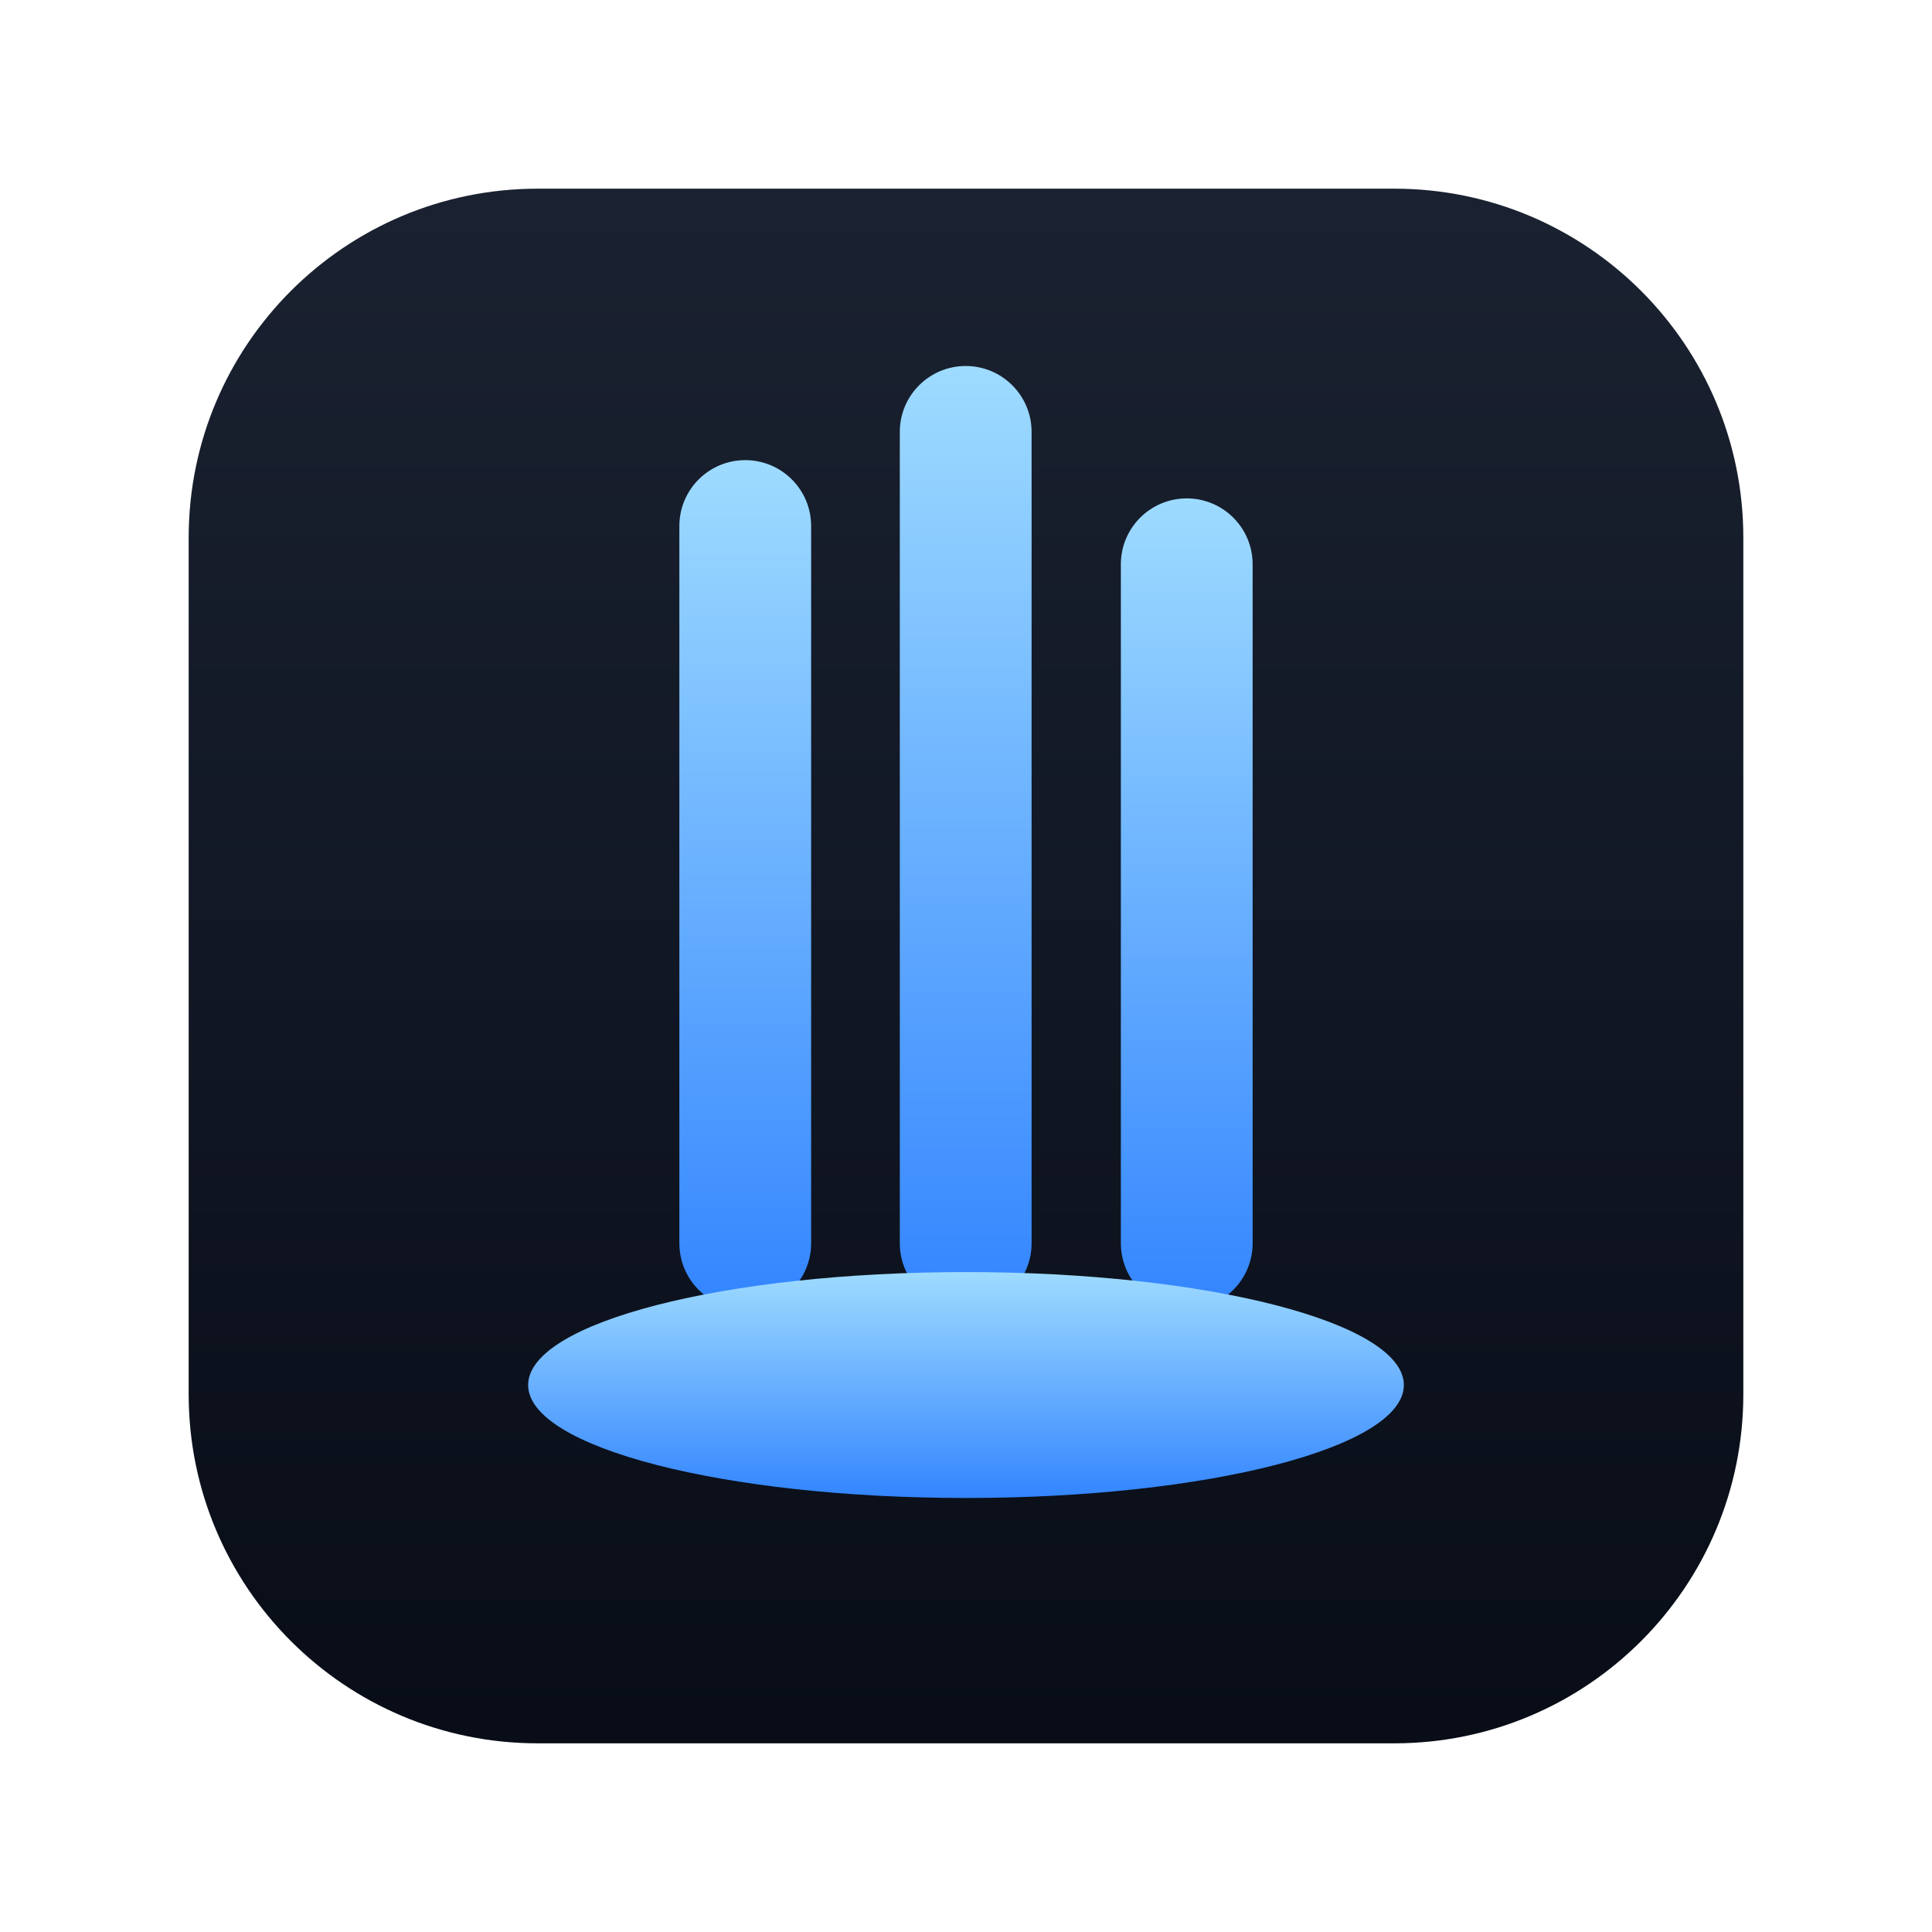
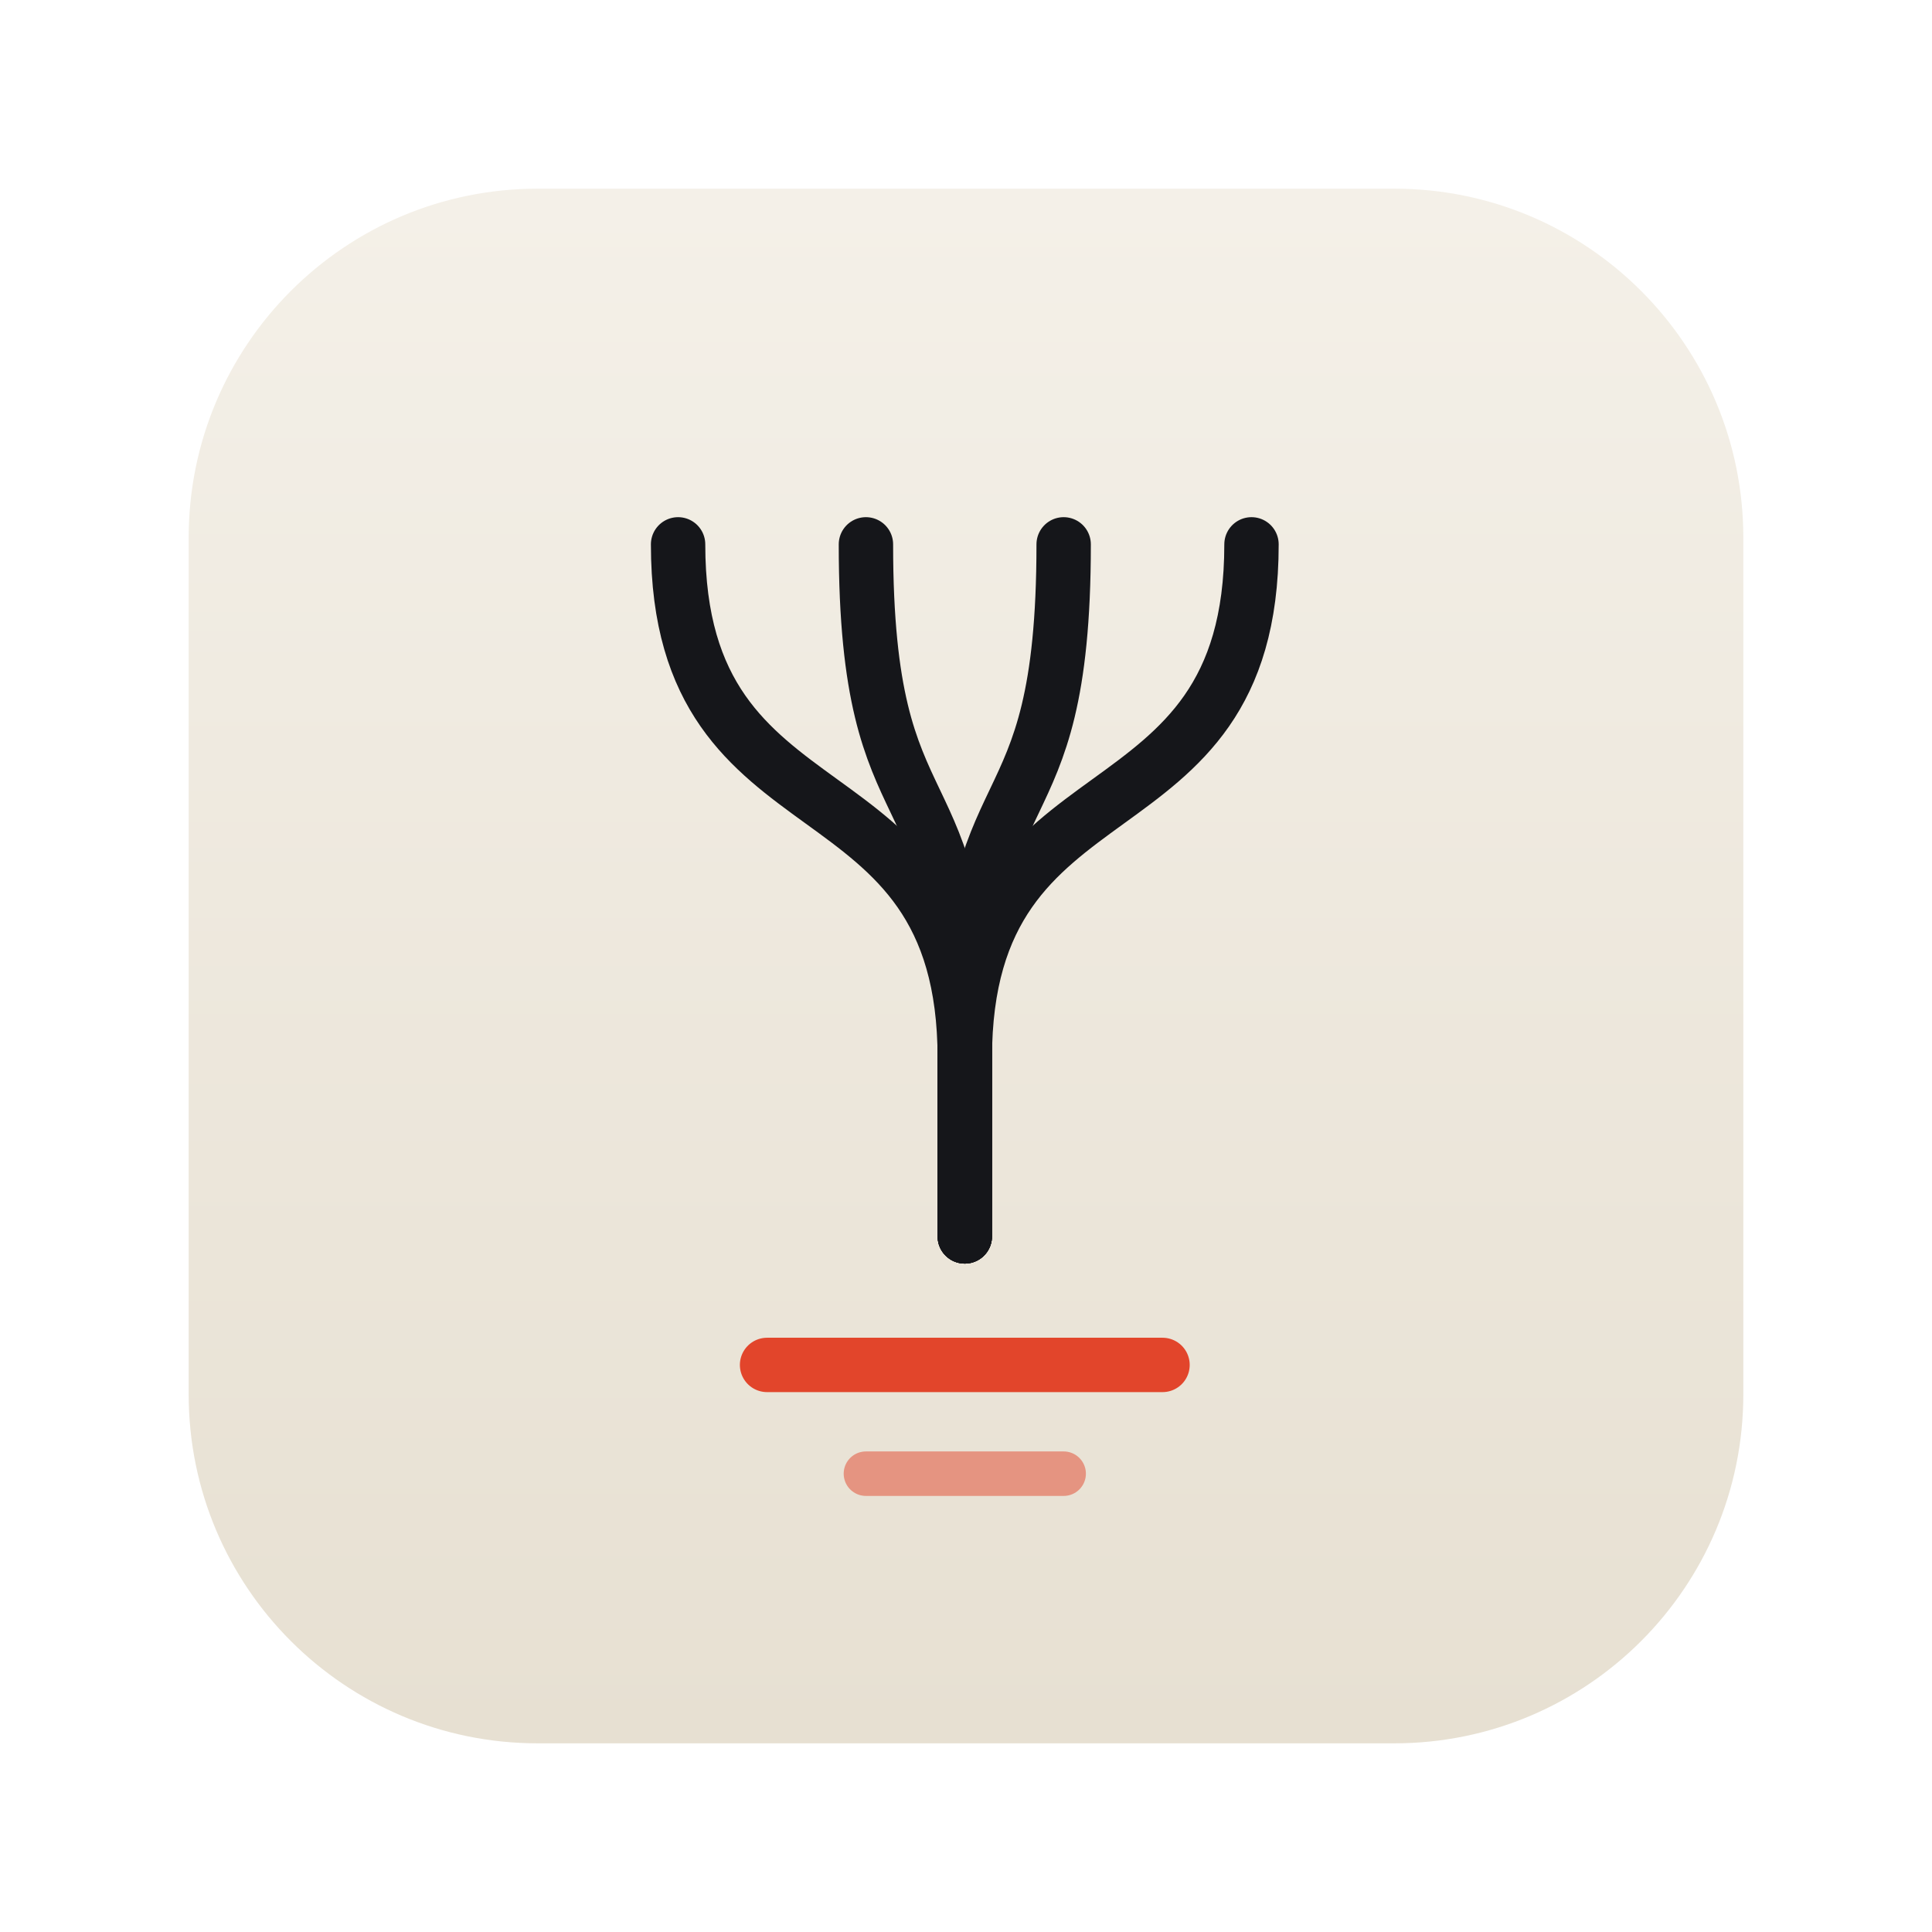
<svg xmlns="http://www.w3.org/2000/svg" viewBox="0 0 1024 1024">
  <defs>
-     <linearGradient id="tile" x1="0" y1="0" x2="0" y2="1">
-       <stop offset="0" stop-color="#1A2130" />
-       <stop offset="1" stop-color="#080D17" />
-     </linearGradient>
-     <linearGradient id="w" x1="0" y1="0" x2="0" y2="1">
-       <stop offset="0" stop-color="#9EDBFF" />
-       <stop offset="1" stop-color="#3385FF" />
+     <linearGradient id="t" x1="0" y1="0" x2="0" y2="1">
+       <stop offset="0" stop-color="#F4F0E8" />
+       <stop offset="1" stop-color="#E7E0D2" />
    </linearGradient>
  </defs>
-   <rect x="100" y="100" width="824" height="824" rx="185" fill="url(#tile)" />
-   <g transform="translate(100 100) scale(3.21875)">
-     <g class="" fill="url(#w)">
-       <rect x="80.8" y="44.7" width="21.7" height="139.8" rx="10.85" />
-       <rect x="117.1" y="29.2" width="21.7" height="155.3" rx="10.85" />
-       <rect x="153.5" y="51.0" width="21.7" height="133.5" rx="10.85" />
+   <rect x="100" y="100" width="824" height="824" rx="185" fill="url(#t)" />
+   <g transform="translate(176,168) scale(2.62)">
+     <g fill="none" stroke="#15161A" stroke-width="11" stroke-linecap="round" stroke-linejoin="round">
+       <path class="" d="M70,46 C70,108 128,88 128,150 L128,186" />
+       <path class="" d="M108,46 C108,108 128,88 128,150 L128,186" />
+       <path class="" d="M148,46 C148,108 128,88 128,150 L128,186" />
+       <path class="" d="M186,46 C186,108 128,88 128,150 L128,186" />
    </g>
-     <g class="" fill="url(#w)">
-       <ellipse cx="128" cy="197" rx="72.1" ry="18.6" />
+     <g class="" fill="none" stroke="#E2452B" stroke-linecap="round">
+       <path d="M88,212 L168,212" stroke-width="11" />
+       <path d="M108,234 L148,234" stroke-width="9" opacity=".5" />
    </g>
  </g>
</svg>
